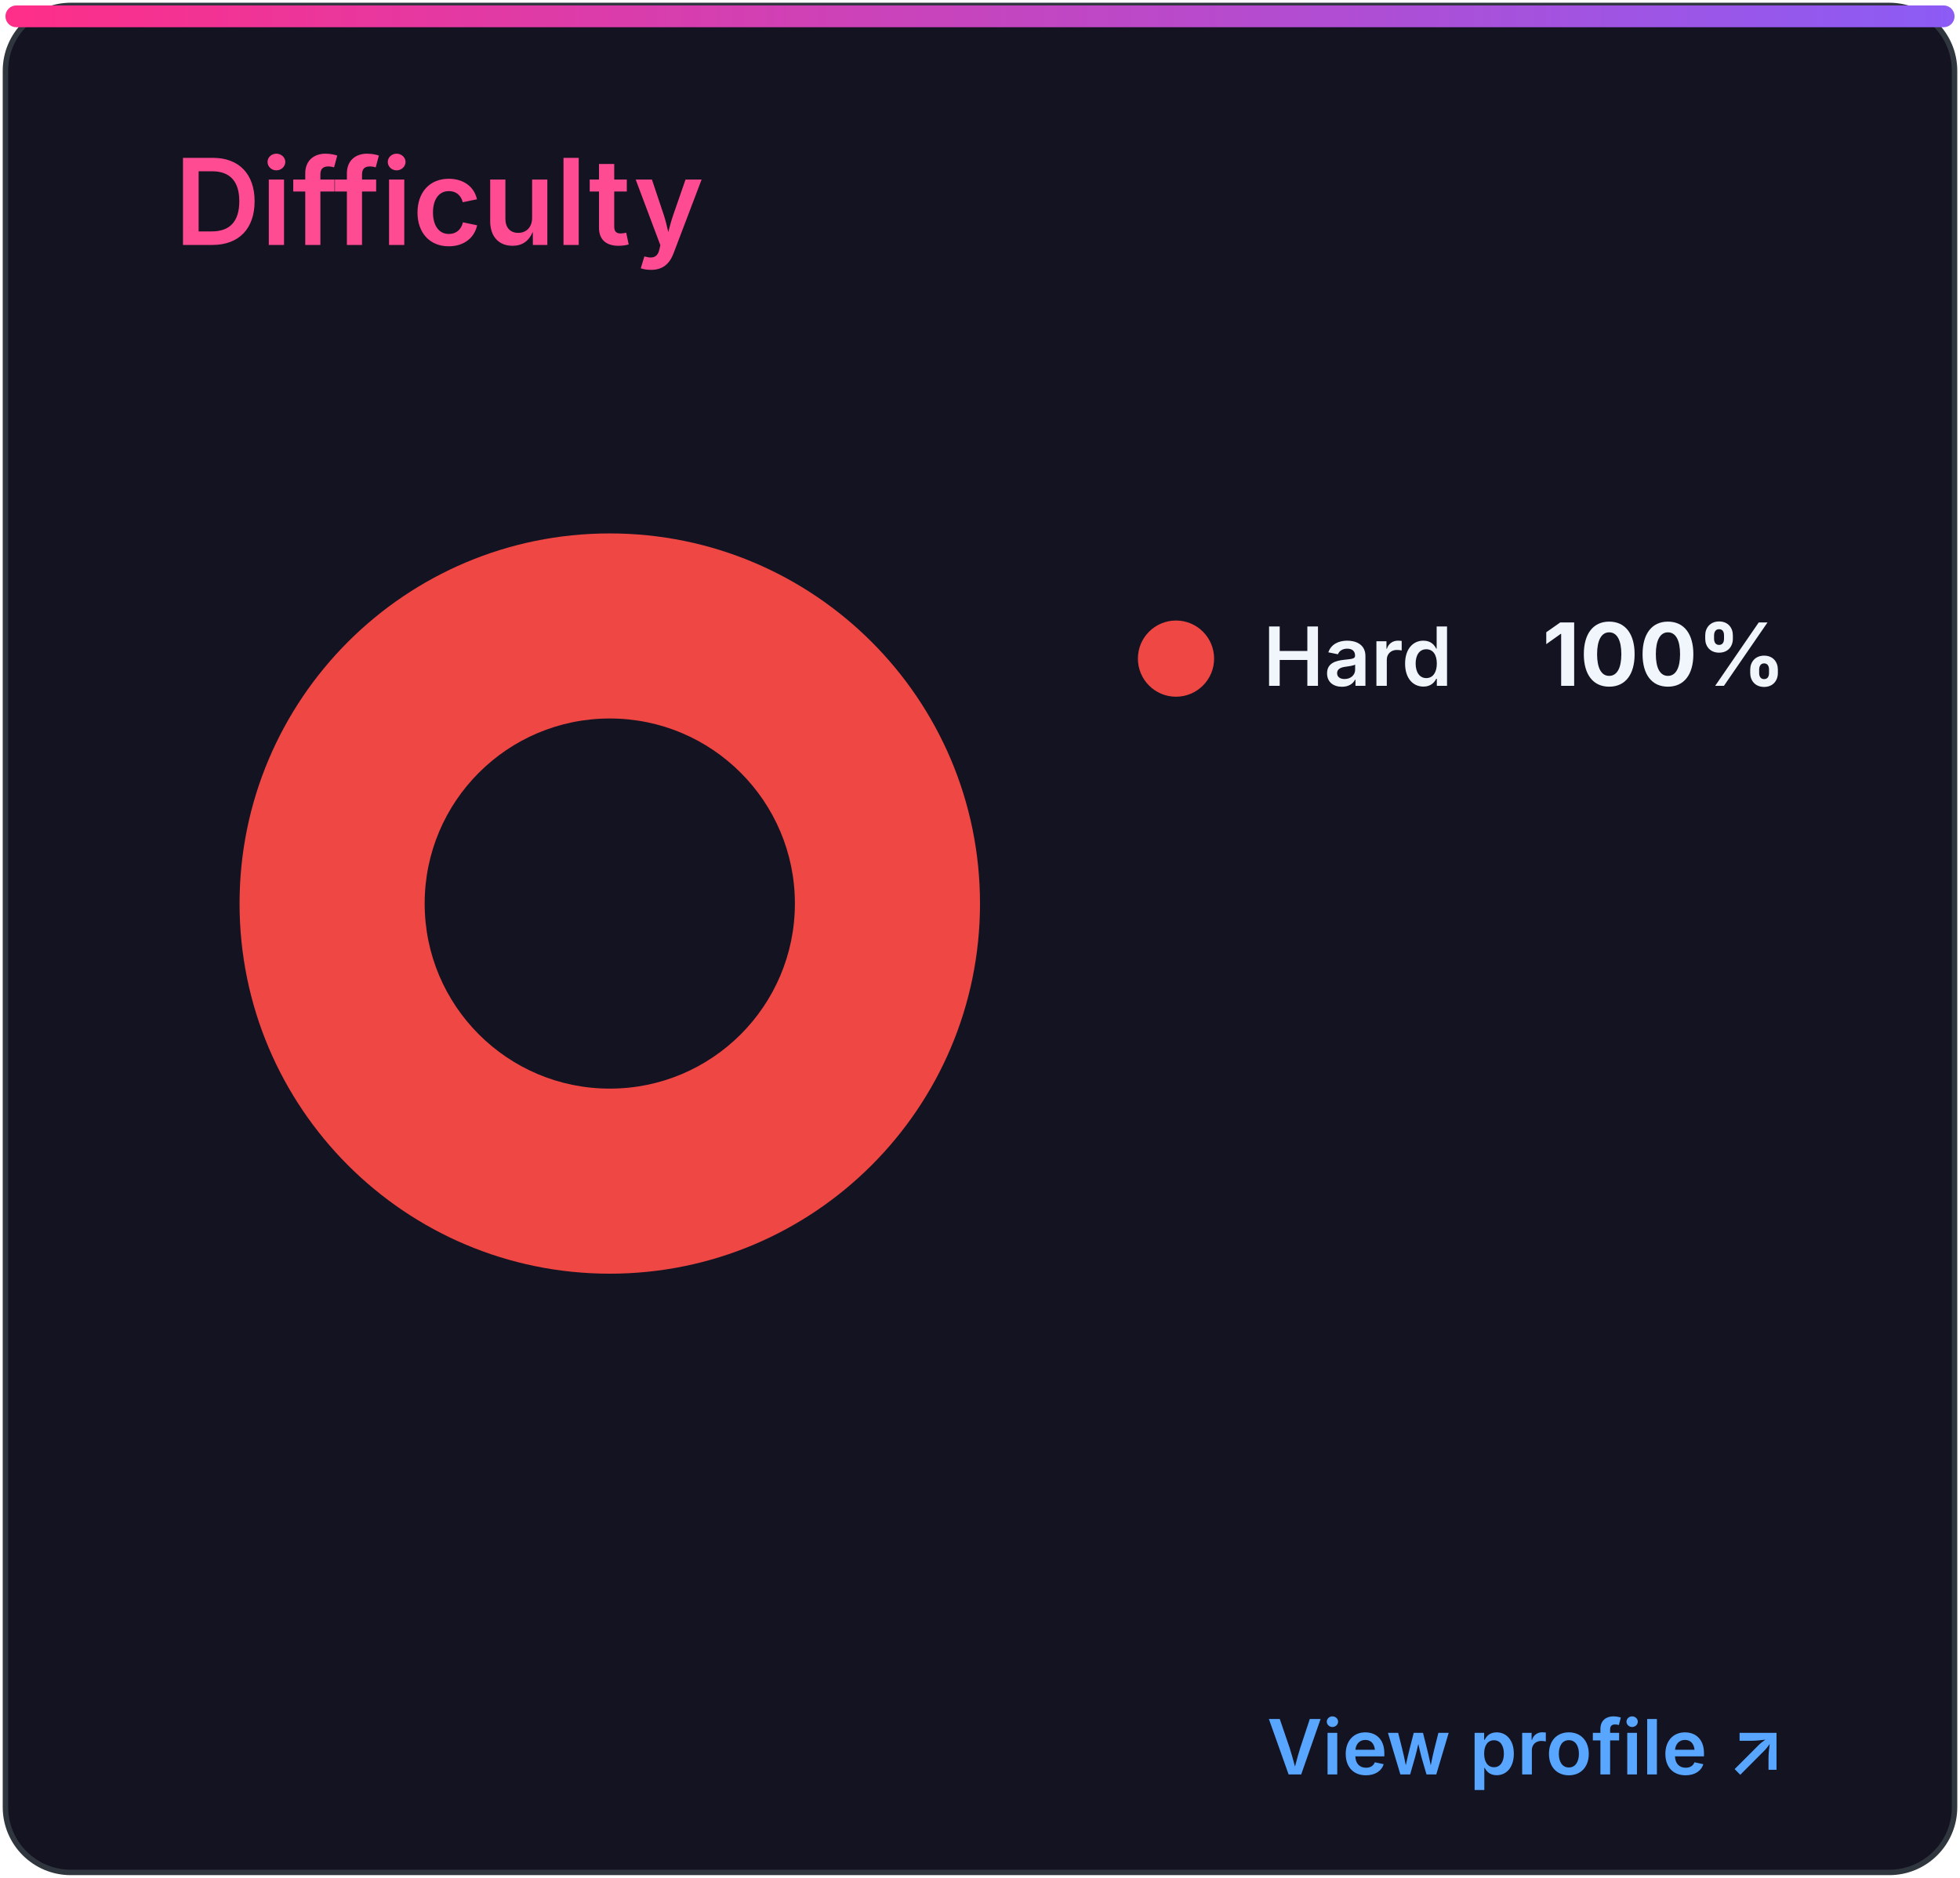
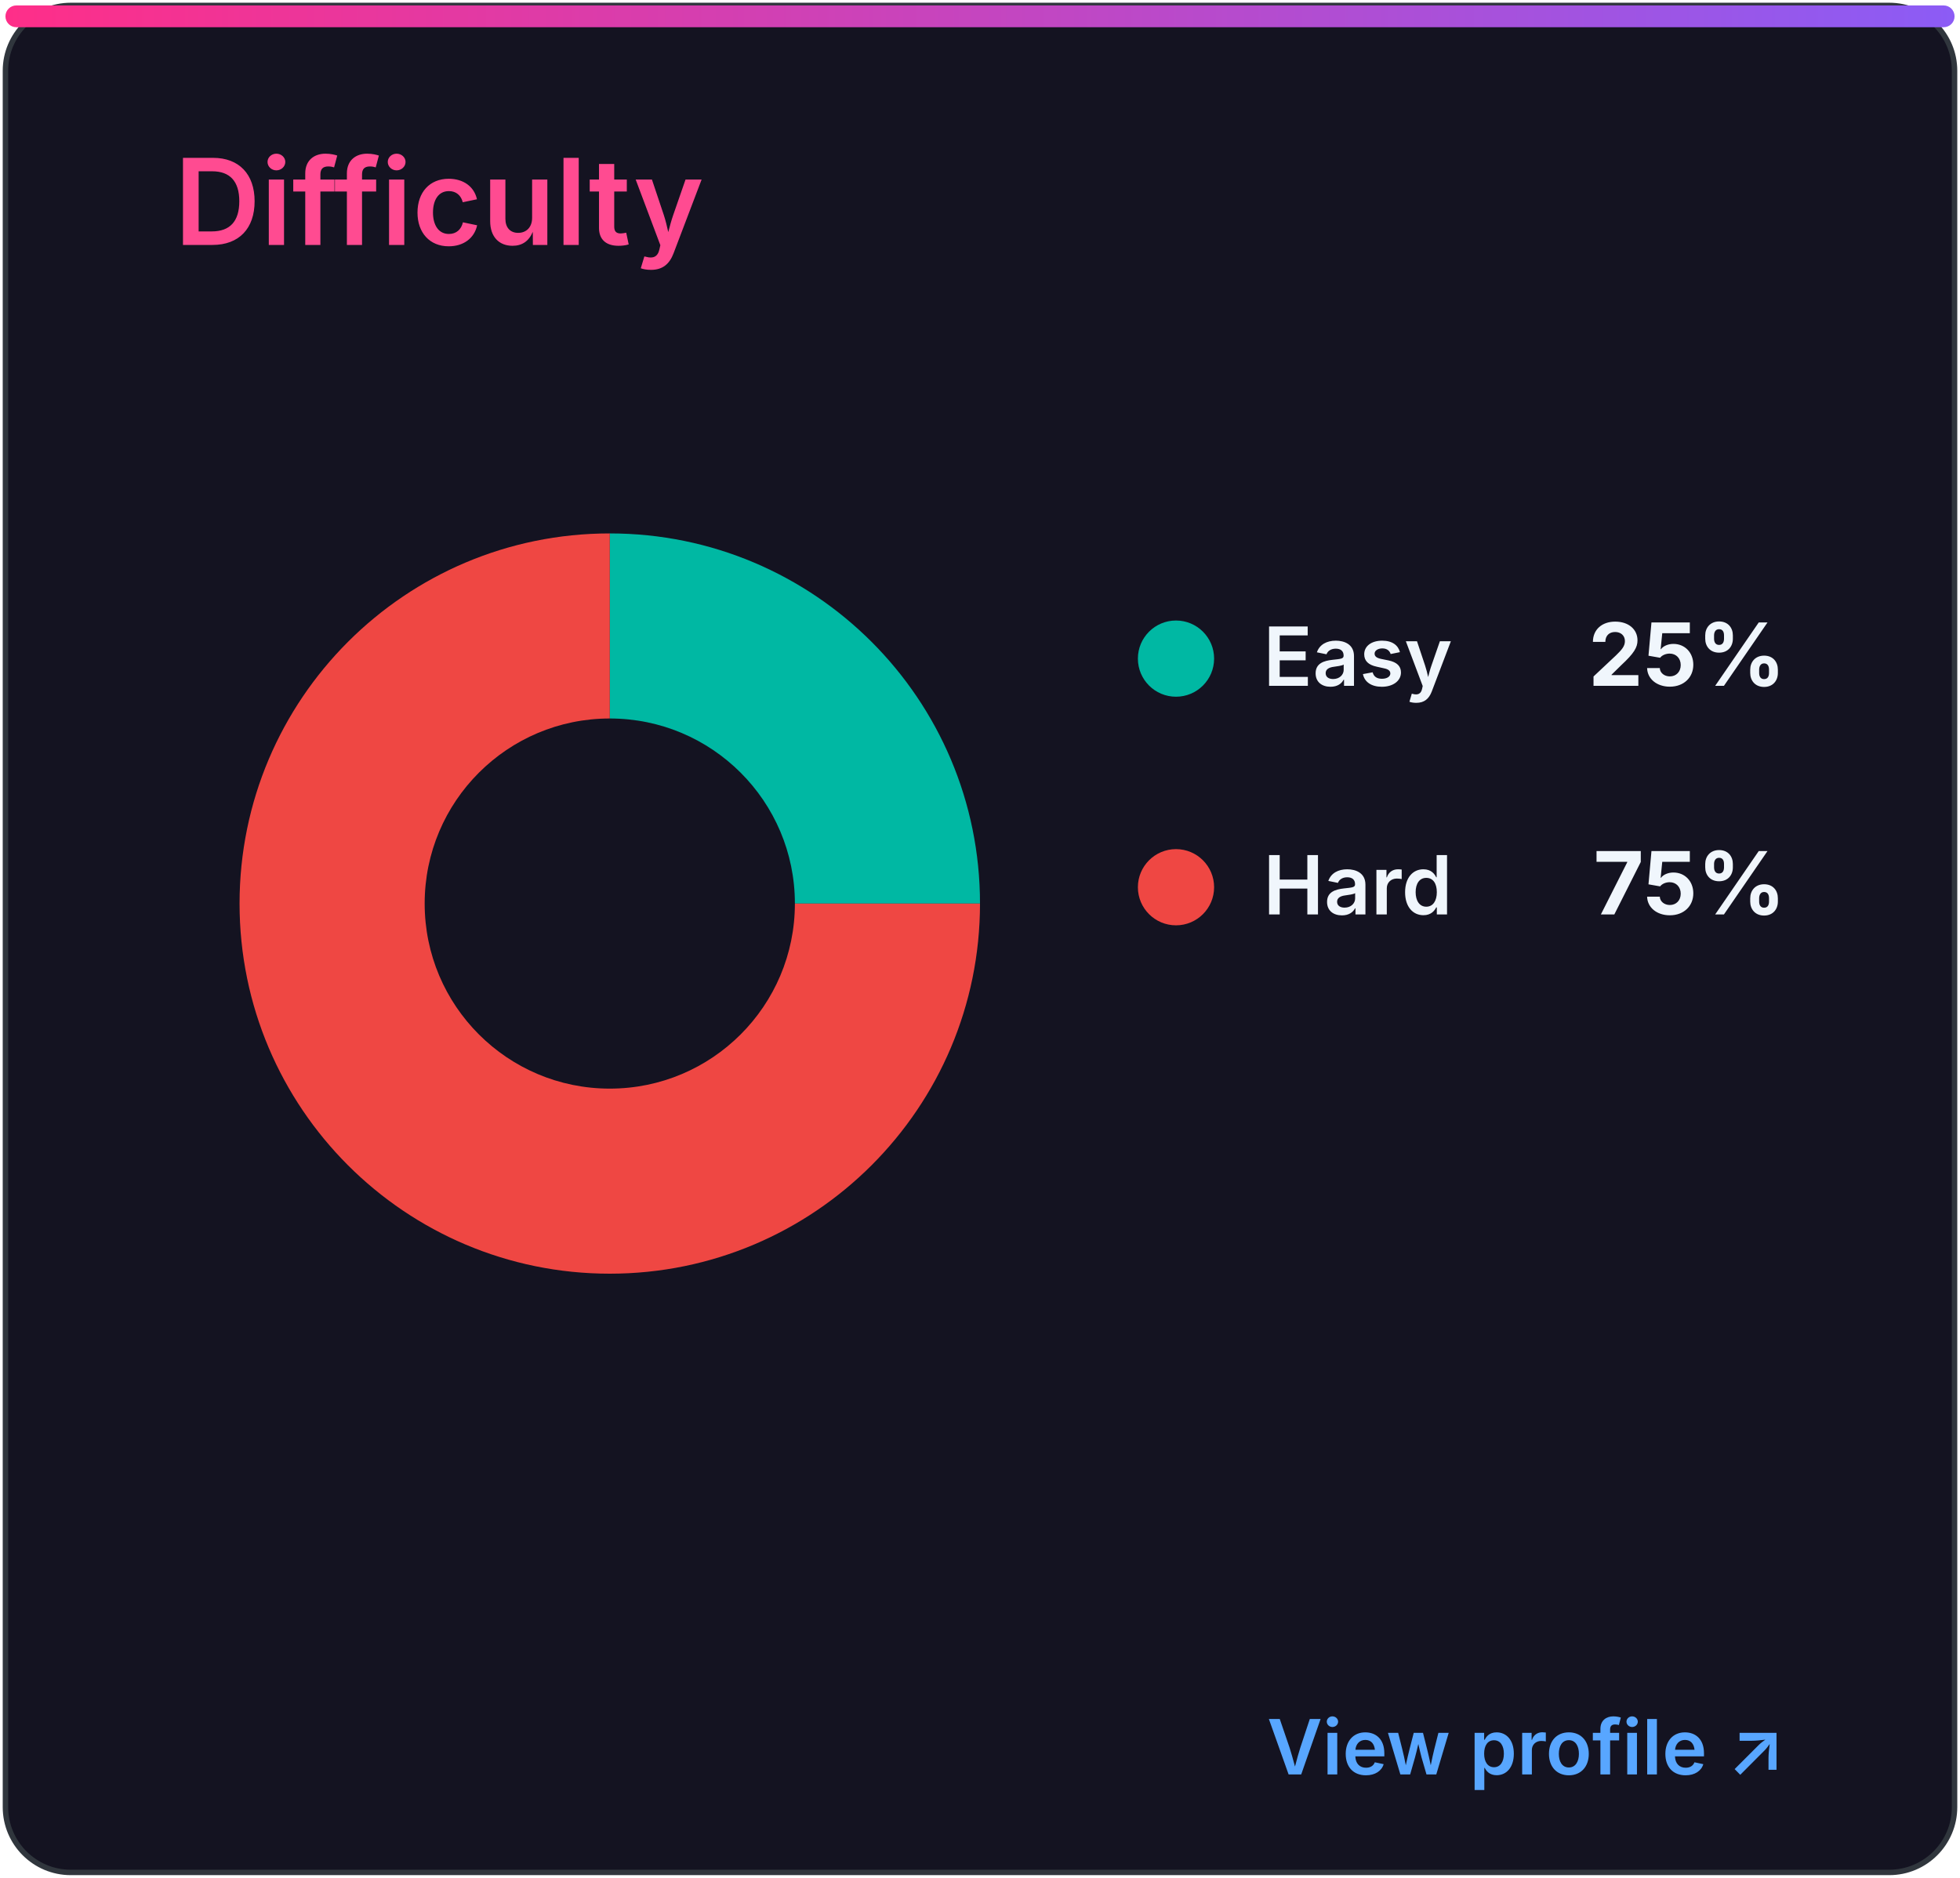
<svg xmlns="http://www.w3.org/2000/svg" width="360" height="345" viewBox="0 0 360 345" role="img" aria-labelledby="title desc">
  <defs>
    <linearGradient id="accent" x1="0" x2="1">
      <stop stop-color="#ff2e88" />
      <stop offset="1" stop-color="#8b5cf6" />
    </linearGradient>
    <clipPath id="bar">
      <rect x="32" y="82" width="296" height="8" rx="4" />
    </clipPath>
    <style>
.heading{font:600 22px -apple-system,BlinkMacSystemFont,'Segoe UI',sans-serif;fill:#ff4b91}
.eyebrow{font:600 10px -apple-system,BlinkMacSystemFont,'Segoe UI',sans-serif;letter-spacing:1.2px;fill:#8b949e}
.total{font:700 52px -apple-system,BlinkMacSystemFont,'Segoe UI',sans-serif;fill:#f0f6fc}
.metric{font:600 15px -apple-system,BlinkMacSystemFont,'Segoe UI',sans-serif;fill:#f0f6fc}
.count{font:700 16px -apple-system,BlinkMacSystemFont,'Segoe UI',sans-serif;fill:#f0f6fc}
.muted{font:500 13px -apple-system,BlinkMacSystemFont,'Segoe UI',sans-serif;fill:#8b949e}
.language{font:700 31px -apple-system,BlinkMacSystemFont,'Segoe UI',sans-serif;fill:#f0f6fc}
.link{font:600 14px -apple-system,BlinkMacSystemFont,'Segoe UI',sans-serif;fill:#58a6ff}
</style>
  </defs>
  <rect x="1" y="1" width="358" height="343" rx="12" fill="#141321" stroke="#30363d" />
  <rect x="1" y="1" width="358" height="4" rx="2" fill="url(#accent)" />
  <text x="32" y="45" class="heading">Difficulty</text>
-   <circle cx="112" cy="166" r="68" fill="#ef4743" />
+   <path d="M 112 166 L 112.00 98.00 A 68 68 0 0 1 180.00 166.00 Z" fill="#00b8a3" />
+   <path d="M 112 166 L 180.00 166.00 A 68 68 0 1 1 112.00 98.00 Z" fill="#ef4743" />
  <circle cx="112" cy="166" r="34" fill="#141321" />
-   <circle cx="216" cy="121" r="7" fill="#ef4743" />
-   <text x="232" y="126" class="metric">Hard</text>
-   <text x="328" y="126" class="count" text-anchor="end">100%</text>
+   <circle cx="216" cy="121" r="7" fill="#00b8a3" />
+   <text x="232" y="126" class="metric">Easy</text>
+   <text x="328" y="126" class="count" text-anchor="end">25%</text>
+   <circle cx="216" cy="163" r="7" fill="#ef4743" />
+   <text x="232" y="168" class="metric">Hard</text>
+   <text x="328" y="168" class="count" text-anchor="end">75%</text>
  <text x="328" y="326" class="link" text-anchor="end">View profile ↗</text>
</svg>
